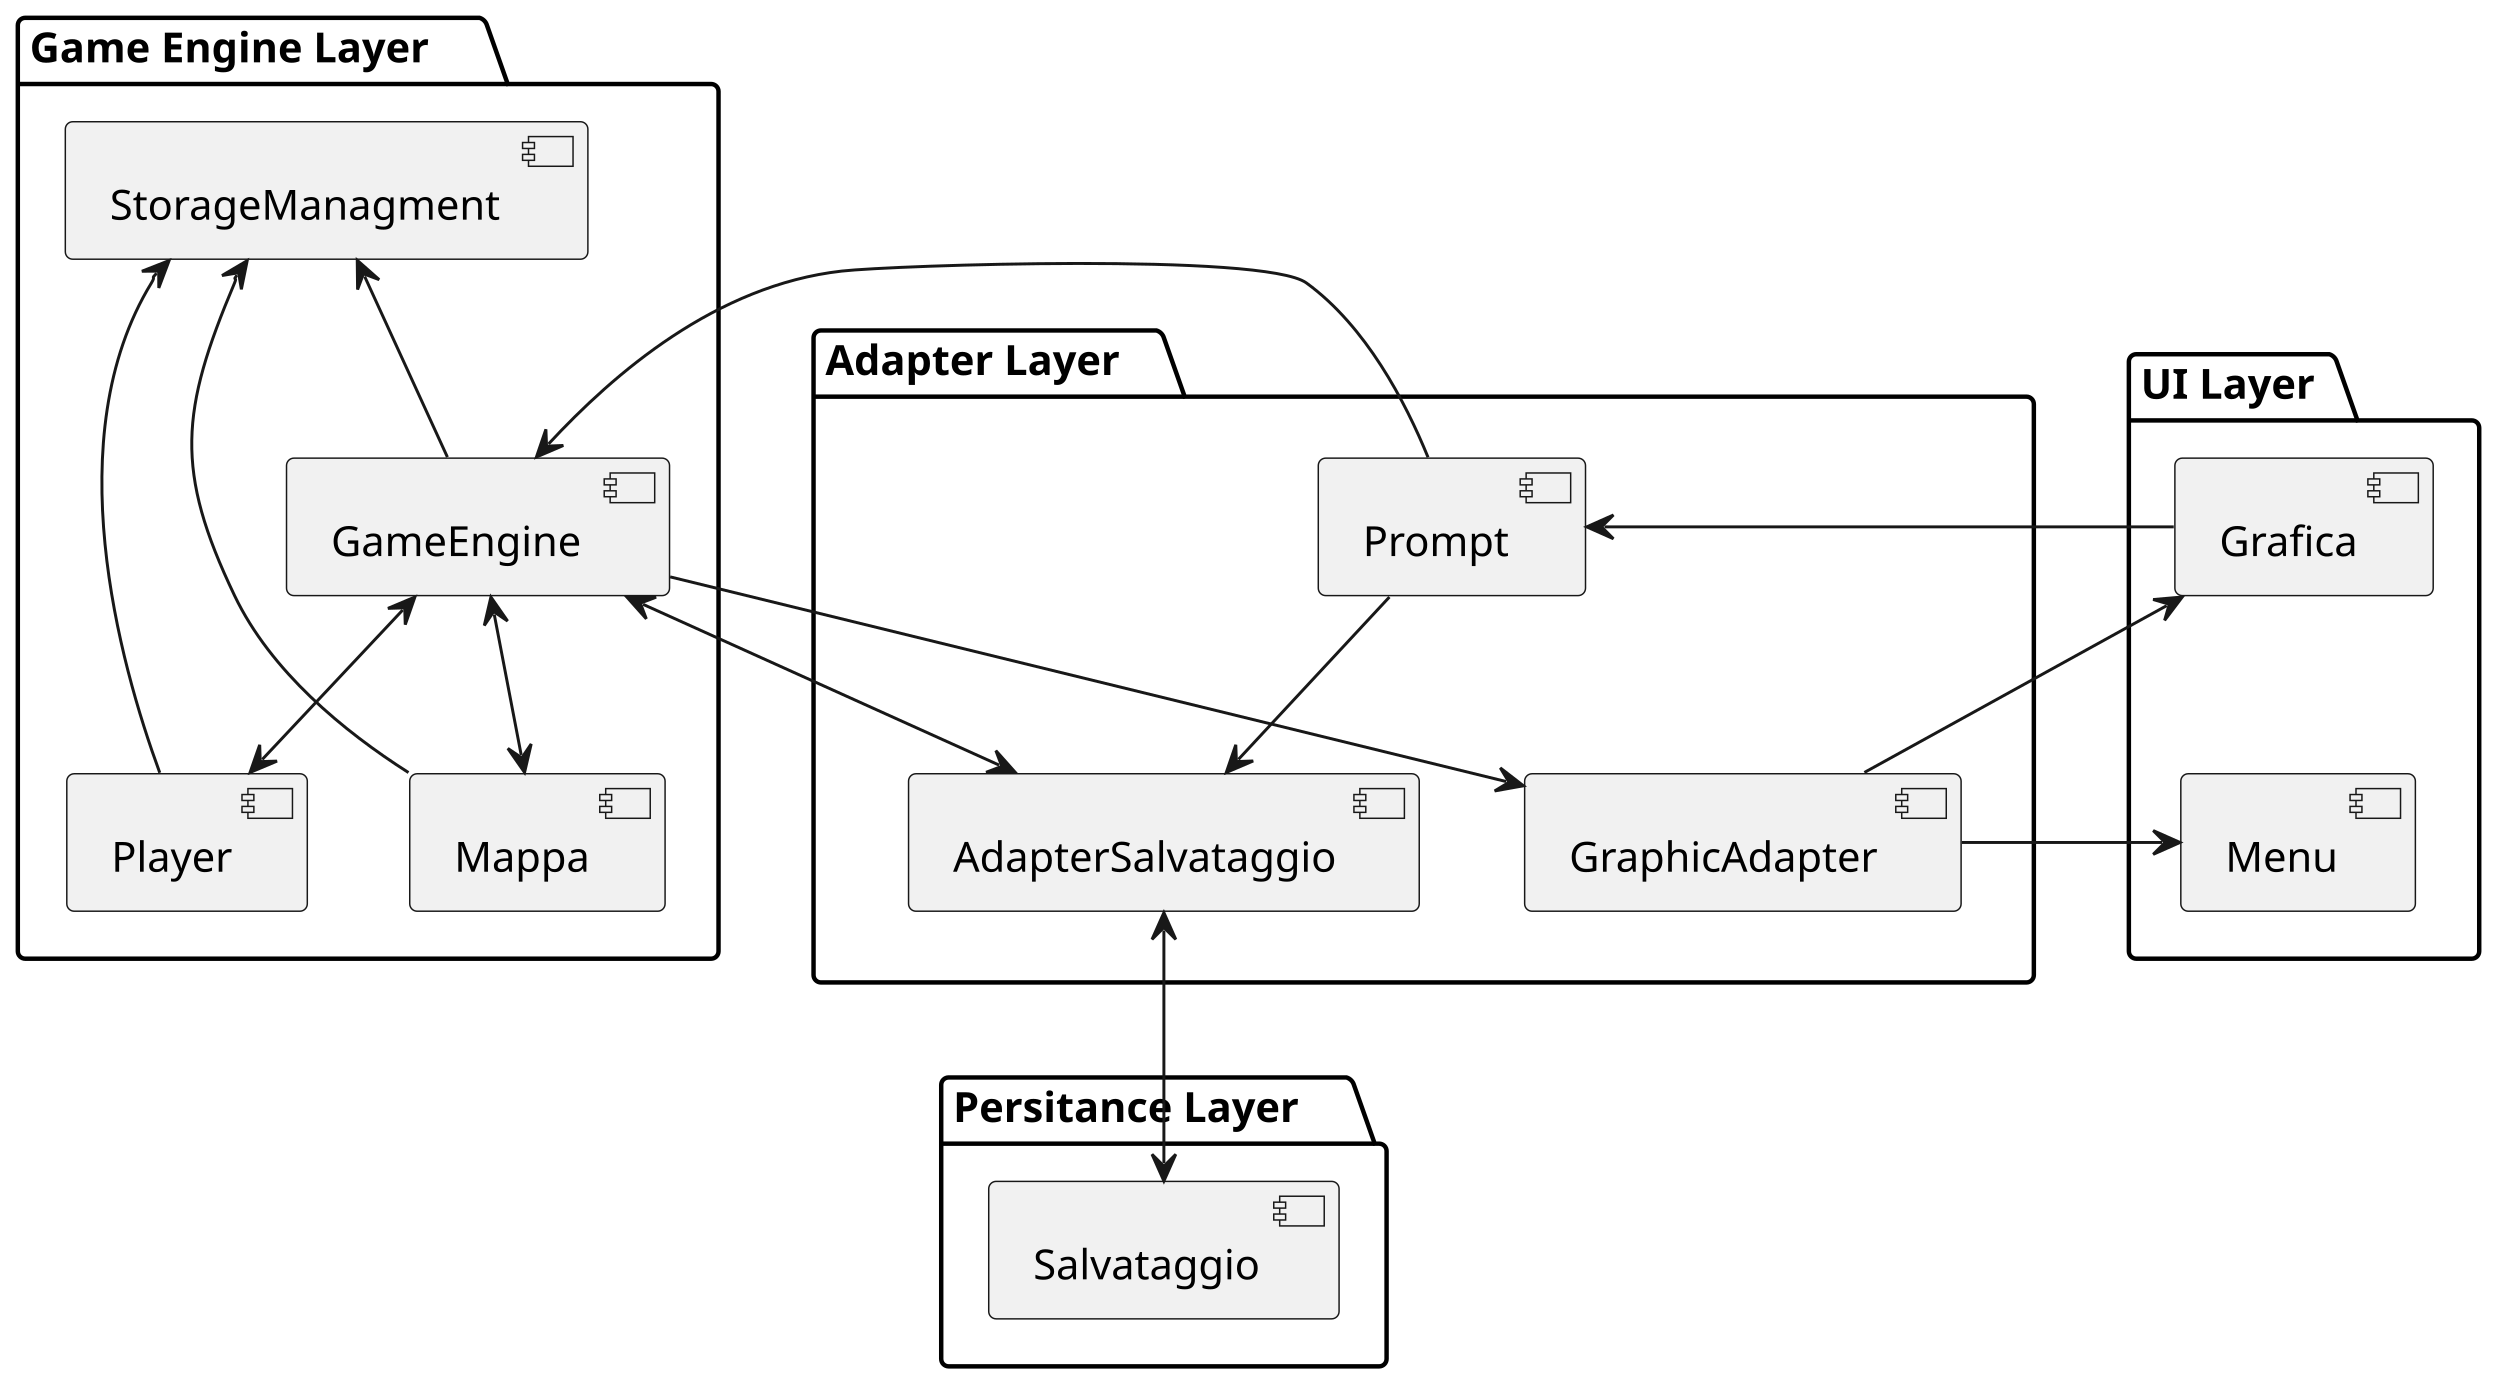
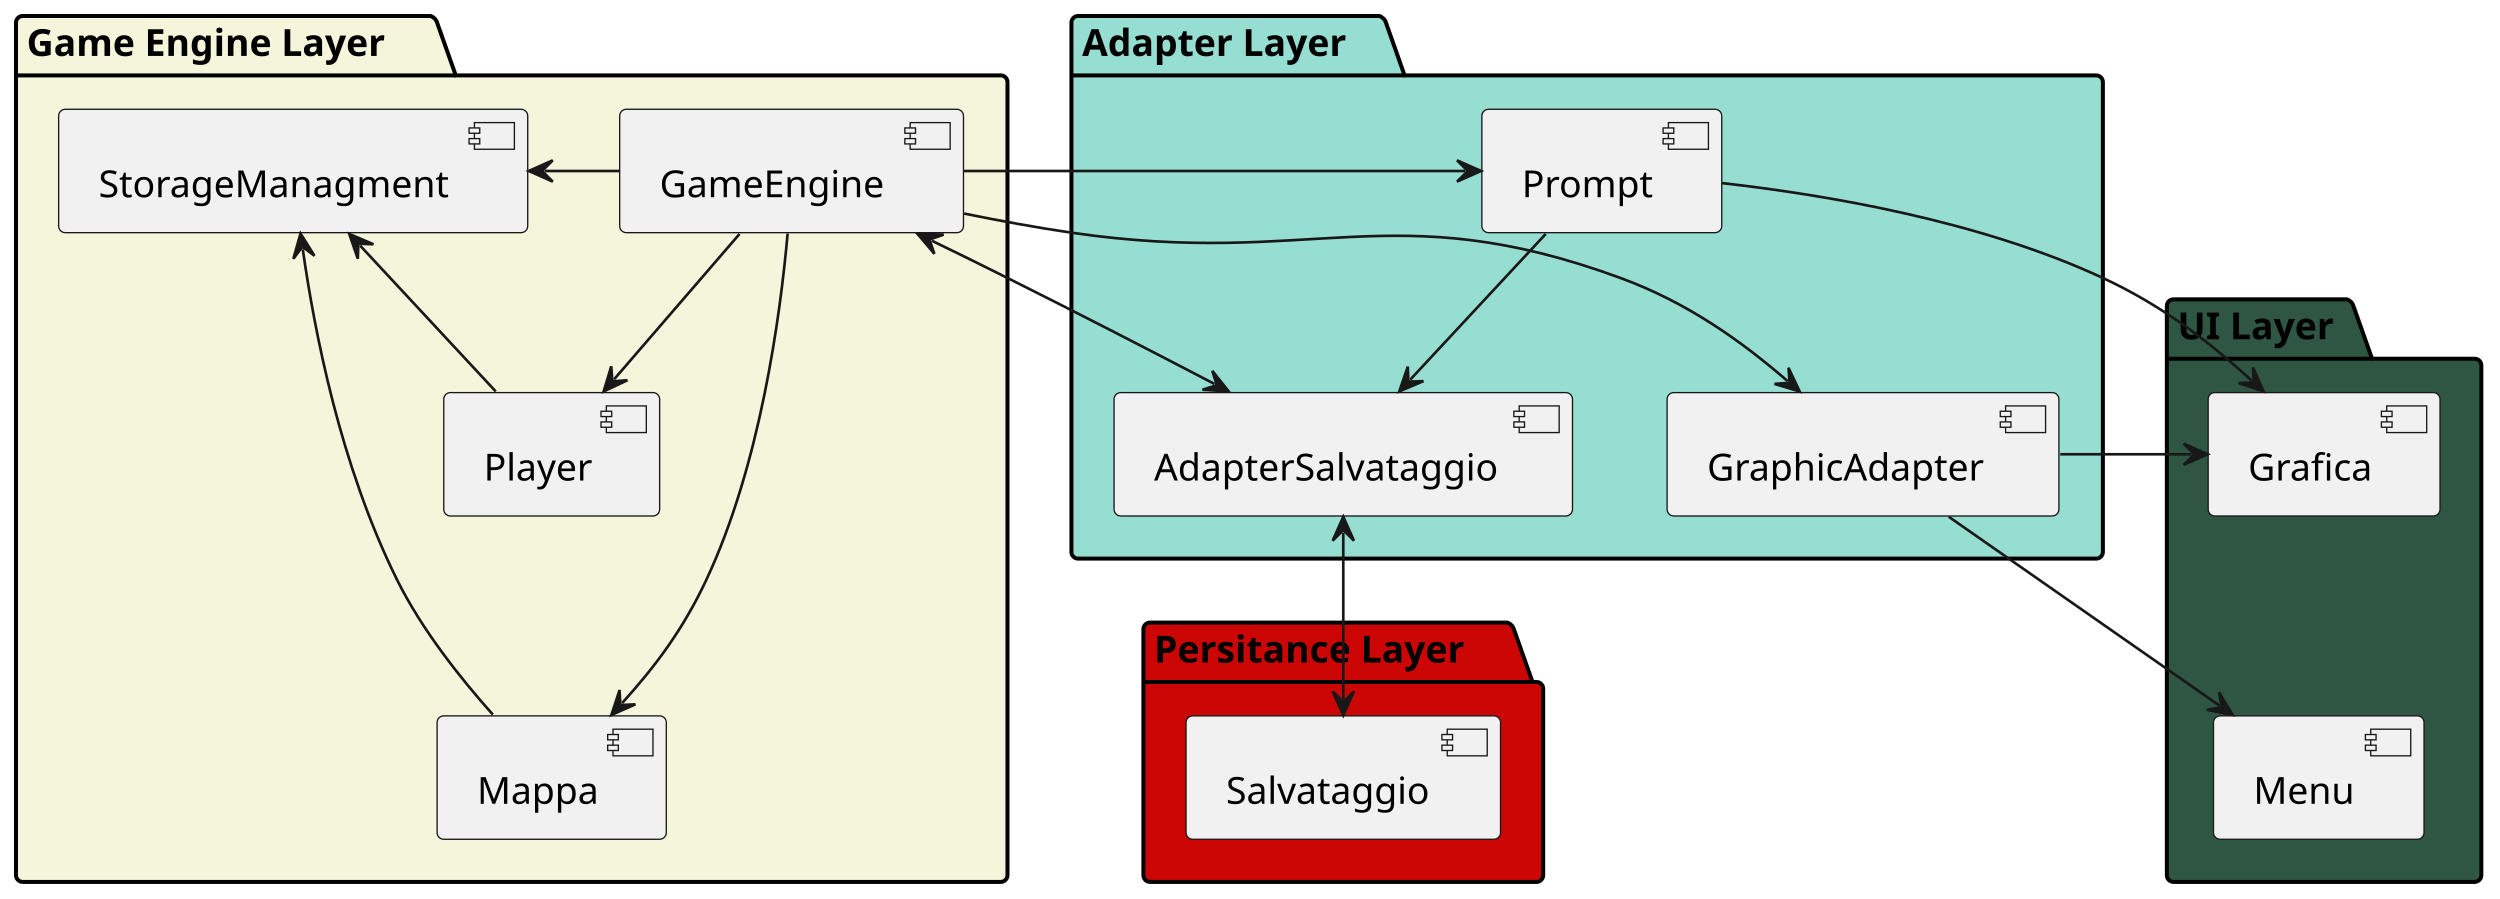
- <svg xmlns="http://www.w3.org/2000/svg" contentStyleType="text/css" height="467px" preserveAspectRatio="none" style="width:842px;height:467px;background:#FFFFFF;" version="1.1" viewBox="0 0 842 467" width="842px" zoomAndPan="magnify">
+ <svg xmlns="http://www.w3.org/2000/svg" contentStyleType="text/css" height="337px" preserveAspectRatio="none" style="width:938px;height:337px;background:#FFFFFF;" version="1.1" viewBox="0 0 938 337" width="938px" zoomAndPan="magnify">
  <defs />
  <g>
    <g id="cluster_UI Layer">
-       <path d="M719.5,119.3 L784.5,119.3 A3.75,3.75 0 0 1 787,121.8 L794,141.597 L832.5,141.597 A2.5,2.5 0 0 1 835,144.097 L835,320.39 A2.5,2.5 0 0 1 832.5,322.89 L719.5,322.89 A2.5,2.5 0 0 1 717,320.39 L717,121.8 A2.5,2.5 0 0 1 719.5,119.3 " fill="none" style="stroke:#000000;stroke-width:1.5;" />
-       <line style="stroke:#000000;stroke-width:1.5;" x1="717" x2="794" y1="141.597" y2="141.597" />
-       <text fill="#000000" font-family="sans-serif" font-size="14" font-weight="bold" lengthAdjust="spacing" textLength="64" x="721" y="134.295">UI Layer</text>
+       <path d="M815.5,112.3 L880.5,112.3 A3.75,3.75 0 0 1 883,114.8 L890,134.597 L928.5,134.597 A2.5,2.5 0 0 1 931,137.097 L931,328.39 A2.5,2.5 0 0 1 928.5,330.89 L815.5,330.89 A2.5,2.5 0 0 1 813,328.39 L813,114.8 A2.5,2.5 0 0 1 815.5,112.3 " fill="#2E5642" style="stroke:#000000;stroke-width:1.5;" />
+       <line style="stroke:#000000;stroke-width:1.5;" x1="813" x2="890" y1="134.597" y2="134.597" />
+       <text fill="#000000" font-family="sans-serif" font-size="14" font-weight="bold" lengthAdjust="spacing" textLength="64" x="817" y="127.295">UI Layer</text>
    </g>
    <g id="cluster_Game Engine Layer">
-       <path d="M8.5,6 L161.5,6 A3.75,3.75 0 0 1 164,8.5 L171,28.297 L239.5,28.297 A2.5,2.5 0 0 1 242,30.797 L242,320.39 A2.5,2.5 0 0 1 239.5,322.89 L8.5,322.89 A2.5,2.5 0 0 1 6,320.39 L6,8.5 A2.5,2.5 0 0 1 8.5,6 " fill="none" style="stroke:#000000;stroke-width:1.5;" />
+       <path d="M8.5,6 L161.5,6 A3.75,3.75 0 0 1 164,8.5 L171,28.297 L375.5,28.297 A2.5,2.5 0 0 1 378,30.797 L378,328.39 A2.5,2.5 0 0 1 375.5,330.89 L8.5,330.89 A2.5,2.5 0 0 1 6,328.39 L6,8.5 A2.5,2.5 0 0 1 8.5,6 " fill="#F5F5DC" style="stroke:#000000;stroke-width:1.5;" />
      <line style="stroke:#000000;stroke-width:1.5;" x1="6" x2="171" y1="28.297" y2="28.297" />
      <text fill="#000000" font-family="sans-serif" font-size="14" font-weight="bold" lengthAdjust="spacing" textLength="152" x="10" y="20.995">Game Engine Layer</text>
    </g>
    <g id="cluster_Adapter Layer">
-       <path d="M276.5,111.3 L389.5,111.3 A3.75,3.75 0 0 1 392,113.8 L399,133.597 L682.5,133.597 A2.5,2.5 0 0 1 685,136.097 L685,328.39 A2.5,2.5 0 0 1 682.5,330.89 L276.5,330.89 A2.5,2.5 0 0 1 274,328.39 L274,113.8 A2.5,2.5 0 0 1 276.5,111.3 " fill="none" style="stroke:#000000;stroke-width:1.5;" />
-       <line style="stroke:#000000;stroke-width:1.5;" x1="274" x2="399" y1="133.597" y2="133.597" />
-       <text fill="#000000" font-family="sans-serif" font-size="14" font-weight="bold" lengthAdjust="spacing" textLength="112" x="278" y="126.295">Adapter Layer</text>
+       <path d="M404.5,6 L517.5,6 A3.75,3.75 0 0 1 520,8.5 L527,28.297 L786.5,28.297 A2.5,2.5 0 0 1 789,30.797 L789,207.09 A2.5,2.5 0 0 1 786.5,209.59 L404.5,209.59 A2.5,2.5 0 0 1 402,207.09 L402,8.5 A2.5,2.5 0 0 1 404.5,6 " fill="#96DED1" style="stroke:#000000;stroke-width:1.5;" />
+       <line style="stroke:#000000;stroke-width:1.5;" x1="402" x2="527" y1="28.297" y2="28.297" />
+       <text fill="#000000" font-family="sans-serif" font-size="14" font-weight="bold" lengthAdjust="spacing" textLength="112" x="406" y="20.995">Adapter Layer</text>
    </g>
    <g id="cluster_Persitance Layer">
-       <path d="M319.5,362.89 L453.5,362.89 A3.75,3.75 0 0 1 456,365.39 L463,385.187 L464.5,385.187 A2.5,2.5 0 0 1 467,387.687 L467,457.69 A2.5,2.5 0 0 1 464.5,460.19 L319.5,460.19 A2.5,2.5 0 0 1 317,457.69 L317,365.39 A2.5,2.5 0 0 1 319.5,362.89 " fill="none" style="stroke:#000000;stroke-width:1.5;" />
-       <line style="stroke:#000000;stroke-width:1.5;" x1="317" x2="463" y1="385.187" y2="385.187" />
-       <text fill="#000000" font-family="sans-serif" font-size="14" font-weight="bold" lengthAdjust="spacing" textLength="133" x="321" y="377.885">Persitance Layer</text>
+       <path d="M431.5,233.59 L565.5,233.59 A3.75,3.75 0 0 1 568,236.09 L575,255.887 L576.5,255.887 A2.5,2.5 0 0 1 579,258.387 L579,328.39 A2.5,2.5 0 0 1 576.5,330.89 L431.5,330.89 A2.5,2.5 0 0 1 429,328.39 L429,236.09 A2.5,2.5 0 0 1 431.5,233.59 " fill="#CC0605" style="stroke:#000000;stroke-width:1.5;" />
+       <line style="stroke:#000000;stroke-width:1.5;" x1="429" x2="575" y1="255.887" y2="255.887" />
+       <text fill="#000000" font-family="sans-serif" font-size="14" font-weight="bold" lengthAdjust="spacing" textLength="133" x="433" y="248.585">Persitance Layer</text>
    </g>
    <g id="elem_Grafica">
-       <rect fill="#F1F1F1" height="46.297" rx="2.5" ry="2.5" style="stroke:#181818;stroke-width:0.5;" width="87" x="732.5" y="154.3" />
-       <rect fill="#F1F1F1" height="10" style="stroke:#181818;stroke-width:0.5;" width="15" x="799.5" y="159.3" />
-       <rect fill="#F1F1F1" height="2" style="stroke:#181818;stroke-width:0.5;" width="4" x="797.5" y="161.3" />
-       <rect fill="#F1F1F1" height="2" style="stroke:#181818;stroke-width:0.5;" width="4" x="797.5" y="165.3" />
-       <text fill="#000000" font-family="sans-serif" font-size="14" lengthAdjust="spacing" textLength="47" x="747.5" y="187.295">Grafica</text>
+       <rect fill="#F1F1F1" height="46.297" rx="2.5" ry="2.5" style="stroke:#181818;stroke-width:0.5;" width="87" x="828.5" y="147.3" />
+       <rect fill="#F1F1F1" height="10" style="stroke:#181818;stroke-width:0.5;" width="15" x="895.5" y="152.3" />
+       <rect fill="#F1F1F1" height="2" style="stroke:#181818;stroke-width:0.5;" width="4" x="893.5" y="154.3" />
+       <rect fill="#F1F1F1" height="2" style="stroke:#181818;stroke-width:0.5;" width="4" x="893.5" y="158.3" />
+       <text fill="#000000" font-family="sans-serif" font-size="14" lengthAdjust="spacing" textLength="47" x="843.5" y="180.295">Grafica</text>
    </g>
    <g id="elem_Menu">
-       <rect fill="#F1F1F1" height="46.297" rx="2.5" ry="2.5" style="stroke:#181818;stroke-width:0.5;" width="79" x="734.5" y="260.6" />
-       <rect fill="#F1F1F1" height="10" style="stroke:#181818;stroke-width:0.5;" width="15" x="793.5" y="265.6" />
-       <rect fill="#F1F1F1" height="2" style="stroke:#181818;stroke-width:0.5;" width="4" x="791.5" y="267.6" />
-       <rect fill="#F1F1F1" height="2" style="stroke:#181818;stroke-width:0.5;" width="4" x="791.5" y="271.6" />
-       <text fill="#000000" font-family="sans-serif" font-size="14" lengthAdjust="spacing" textLength="39" x="749.5" y="293.595">Menu</text>
+       <rect fill="#F1F1F1" height="46.297" rx="2.5" ry="2.5" style="stroke:#181818;stroke-width:0.5;" width="79" x="830.5" y="268.59" />
+       <rect fill="#F1F1F1" height="10" style="stroke:#181818;stroke-width:0.5;" width="15" x="889.5" y="273.59" />
+       <rect fill="#F1F1F1" height="2" style="stroke:#181818;stroke-width:0.5;" width="4" x="887.5" y="275.59" />
+       <rect fill="#F1F1F1" height="2" style="stroke:#181818;stroke-width:0.5;" width="4" x="887.5" y="279.59" />
+       <text fill="#000000" font-family="sans-serif" font-size="14" lengthAdjust="spacing" textLength="39" x="845.5" y="301.585">Menu</text>
    </g>
    <g id="elem_Player">
-       <rect fill="#F1F1F1" height="46.297" rx="2.5" ry="2.5" style="stroke:#181818;stroke-width:0.5;" width="81" x="22.5" y="260.6" />
-       <rect fill="#F1F1F1" height="10" style="stroke:#181818;stroke-width:0.5;" width="15" x="83.5" y="265.6" />
-       <rect fill="#F1F1F1" height="2" style="stroke:#181818;stroke-width:0.5;" width="4" x="81.5" y="267.6" />
-       <rect fill="#F1F1F1" height="2" style="stroke:#181818;stroke-width:0.5;" width="4" x="81.5" y="271.6" />
-       <text fill="#000000" font-family="sans-serif" font-size="14" lengthAdjust="spacing" textLength="41" x="37.5" y="293.595">Player</text>
+       <rect fill="#F1F1F1" height="46.297" rx="2.5" ry="2.5" style="stroke:#181818;stroke-width:0.5;" width="81" x="166.5" y="147.3" />
+       <rect fill="#F1F1F1" height="10" style="stroke:#181818;stroke-width:0.5;" width="15" x="227.5" y="152.3" />
+       <rect fill="#F1F1F1" height="2" style="stroke:#181818;stroke-width:0.5;" width="4" x="225.5" y="154.3" />
+       <rect fill="#F1F1F1" height="2" style="stroke:#181818;stroke-width:0.5;" width="4" x="225.5" y="158.3" />
+       <text fill="#000000" font-family="sans-serif" font-size="14" lengthAdjust="spacing" textLength="41" x="181.5" y="180.295">Player</text>
    </g>
    <g id="elem_Mappa">
-       <rect fill="#F1F1F1" height="46.297" rx="2.5" ry="2.5" style="stroke:#181818;stroke-width:0.5;" width="86" x="138" y="260.6" />
-       <rect fill="#F1F1F1" height="10" style="stroke:#181818;stroke-width:0.5;" width="15" x="204" y="265.6" />
-       <rect fill="#F1F1F1" height="2" style="stroke:#181818;stroke-width:0.5;" width="4" x="202" y="267.6" />
-       <rect fill="#F1F1F1" height="2" style="stroke:#181818;stroke-width:0.5;" width="4" x="202" y="271.6" />
-       <text fill="#000000" font-family="sans-serif" font-size="14" lengthAdjust="spacing" textLength="46" x="153" y="293.595">Mappa</text>
+       <rect fill="#F1F1F1" height="46.297" rx="2.5" ry="2.5" style="stroke:#181818;stroke-width:0.5;" width="86" x="164" y="268.59" />
+       <rect fill="#F1F1F1" height="10" style="stroke:#181818;stroke-width:0.5;" width="15" x="230" y="273.59" />
+       <rect fill="#F1F1F1" height="2" style="stroke:#181818;stroke-width:0.5;" width="4" x="228" y="275.59" />
+       <rect fill="#F1F1F1" height="2" style="stroke:#181818;stroke-width:0.5;" width="4" x="228" y="279.59" />
+       <text fill="#000000" font-family="sans-serif" font-size="14" lengthAdjust="spacing" textLength="46" x="179" y="301.585">Mappa</text>
    </g>
    <g id="elem_GameEngine">
-       <rect fill="#F1F1F1" height="46.297" rx="2.5" ry="2.5" style="stroke:#181818;stroke-width:0.5;" width="129" x="96.5" y="154.3" />
-       <rect fill="#F1F1F1" height="10" style="stroke:#181818;stroke-width:0.5;" width="15" x="205.5" y="159.3" />
-       <rect fill="#F1F1F1" height="2" style="stroke:#181818;stroke-width:0.5;" width="4" x="203.5" y="161.3" />
-       <rect fill="#F1F1F1" height="2" style="stroke:#181818;stroke-width:0.5;" width="4" x="203.5" y="165.3" />
-       <text fill="#000000" font-family="sans-serif" font-size="14" lengthAdjust="spacing" textLength="89" x="111.5" y="187.295">GameEngine</text>
+       <rect fill="#F1F1F1" height="46.297" rx="2.5" ry="2.5" style="stroke:#181818;stroke-width:0.5;" width="129" x="232.5" y="41" />
+       <rect fill="#F1F1F1" height="10" style="stroke:#181818;stroke-width:0.5;" width="15" x="341.5" y="46" />
+       <rect fill="#F1F1F1" height="2" style="stroke:#181818;stroke-width:0.5;" width="4" x="339.5" y="48" />
+       <rect fill="#F1F1F1" height="2" style="stroke:#181818;stroke-width:0.5;" width="4" x="339.5" y="52" />
+       <text fill="#000000" font-family="sans-serif" font-size="14" lengthAdjust="spacing" textLength="89" x="247.5" y="73.995">GameEngine</text>
    </g>
    <g id="elem_StorageManagment">
      <rect fill="#F1F1F1" height="46.297" rx="2.5" ry="2.5" style="stroke:#181818;stroke-width:0.5;" width="176" x="22" y="41" />
      <rect fill="#F1F1F1" height="10" style="stroke:#181818;stroke-width:0.5;" width="15" x="178" y="46" />
      <rect fill="#F1F1F1" height="2" style="stroke:#181818;stroke-width:0.5;" width="4" x="176" y="48" />
      <rect fill="#F1F1F1" height="2" style="stroke:#181818;stroke-width:0.5;" width="4" x="176" y="52" />
      <text fill="#000000" font-family="sans-serif" font-size="14" lengthAdjust="spacing" textLength="136" x="37" y="73.995">StorageManagment</text>
    </g>
    <g id="elem_Prompt">
-       <rect fill="#F1F1F1" height="46.297" rx="2.5" ry="2.5" style="stroke:#181818;stroke-width:0.5;" width="90" x="444" y="154.3" />
-       <rect fill="#F1F1F1" height="10" style="stroke:#181818;stroke-width:0.5;" width="15" x="514" y="159.3" />
-       <rect fill="#F1F1F1" height="2" style="stroke:#181818;stroke-width:0.5;" width="4" x="512" y="161.3" />
-       <rect fill="#F1F1F1" height="2" style="stroke:#181818;stroke-width:0.5;" width="4" x="512" y="165.3" />
-       <text fill="#000000" font-family="sans-serif" font-size="14" lengthAdjust="spacing" textLength="50" x="459" y="187.295">Prompt</text>
+       <rect fill="#F1F1F1" height="46.297" rx="2.5" ry="2.5" style="stroke:#181818;stroke-width:0.5;" width="90" x="556" y="41" />
+       <rect fill="#F1F1F1" height="10" style="stroke:#181818;stroke-width:0.5;" width="15" x="626" y="46" />
+       <rect fill="#F1F1F1" height="2" style="stroke:#181818;stroke-width:0.5;" width="4" x="624" y="48" />
+       <rect fill="#F1F1F1" height="2" style="stroke:#181818;stroke-width:0.5;" width="4" x="624" y="52" />
+       <text fill="#000000" font-family="sans-serif" font-size="14" lengthAdjust="spacing" textLength="50" x="571" y="73.995">Prompt</text>
    </g>
    <g id="elem_GraphicAdapter">
-       <rect fill="#F1F1F1" height="46.297" rx="2.5" ry="2.5" style="stroke:#181818;stroke-width:0.5;" width="147" x="513.5" y="260.6" />
-       <rect fill="#F1F1F1" height="10" style="stroke:#181818;stroke-width:0.5;" width="15" x="640.5" y="265.6" />
-       <rect fill="#F1F1F1" height="2" style="stroke:#181818;stroke-width:0.5;" width="4" x="638.5" y="267.6" />
-       <rect fill="#F1F1F1" height="2" style="stroke:#181818;stroke-width:0.5;" width="4" x="638.5" y="271.6" />
-       <text fill="#000000" font-family="sans-serif" font-size="14" lengthAdjust="spacing" textLength="107" x="528.5" y="293.595">GraphicAdapter</text>
+       <rect fill="#F1F1F1" height="46.297" rx="2.5" ry="2.5" style="stroke:#181818;stroke-width:0.5;" width="147" x="625.5" y="147.3" />
+       <rect fill="#F1F1F1" height="10" style="stroke:#181818;stroke-width:0.5;" width="15" x="752.5" y="152.3" />
+       <rect fill="#F1F1F1" height="2" style="stroke:#181818;stroke-width:0.5;" width="4" x="750.5" y="154.3" />
+       <rect fill="#F1F1F1" height="2" style="stroke:#181818;stroke-width:0.5;" width="4" x="750.5" y="158.3" />
+       <text fill="#000000" font-family="sans-serif" font-size="14" lengthAdjust="spacing" textLength="107" x="640.5" y="180.295">GraphicAdapter</text>
    </g>
    <g id="elem_AdapterSalvataggio">
-       <rect fill="#F1F1F1" height="46.297" rx="2.5" ry="2.5" style="stroke:#181818;stroke-width:0.5;" width="172" x="306" y="260.6" />
-       <rect fill="#F1F1F1" height="10" style="stroke:#181818;stroke-width:0.5;" width="15" x="458" y="265.6" />
-       <rect fill="#F1F1F1" height="2" style="stroke:#181818;stroke-width:0.5;" width="4" x="456" y="267.6" />
-       <rect fill="#F1F1F1" height="2" style="stroke:#181818;stroke-width:0.5;" width="4" x="456" y="271.6" />
-       <text fill="#000000" font-family="sans-serif" font-size="14" lengthAdjust="spacing" textLength="132" x="321" y="293.595">AdapterSalvataggio</text>
+       <rect fill="#F1F1F1" height="46.297" rx="2.5" ry="2.5" style="stroke:#181818;stroke-width:0.5;" width="172" x="418" y="147.3" />
+       <rect fill="#F1F1F1" height="10" style="stroke:#181818;stroke-width:0.5;" width="15" x="570" y="152.3" />
+       <rect fill="#F1F1F1" height="2" style="stroke:#181818;stroke-width:0.5;" width="4" x="568" y="154.3" />
+       <rect fill="#F1F1F1" height="2" style="stroke:#181818;stroke-width:0.5;" width="4" x="568" y="158.3" />
+       <text fill="#000000" font-family="sans-serif" font-size="14" lengthAdjust="spacing" textLength="132" x="433" y="180.295">AdapterSalvataggio</text>
    </g>
    <g id="elem_Salvataggio">
-       <rect fill="#F1F1F1" height="46.297" rx="2.5" ry="2.5" style="stroke:#181818;stroke-width:0.5;" width="118" x="333" y="397.89" />
-       <rect fill="#F1F1F1" height="10" style="stroke:#181818;stroke-width:0.5;" width="15" x="431" y="402.89" />
-       <rect fill="#F1F1F1" height="2" style="stroke:#181818;stroke-width:0.5;" width="4" x="429" y="404.89" />
-       <rect fill="#F1F1F1" height="2" style="stroke:#181818;stroke-width:0.5;" width="4" x="429" y="408.89" />
-       <text fill="#000000" font-family="sans-serif" font-size="14" lengthAdjust="spacing" textLength="78" x="348" y="430.885">Salvataggio</text>
+       <rect fill="#F1F1F1" height="46.297" rx="2.5" ry="2.5" style="stroke:#181818;stroke-width:0.5;" width="118" x="445" y="268.59" />
+       <rect fill="#F1F1F1" height="10" style="stroke:#181818;stroke-width:0.5;" width="15" x="543" y="273.59" />
+       <rect fill="#F1F1F1" height="2" style="stroke:#181818;stroke-width:0.5;" width="4" x="541" y="275.59" />
+       <rect fill="#F1F1F1" height="2" style="stroke:#181818;stroke-width:0.5;" width="4" x="541" y="279.59" />
+       <text fill="#000000" font-family="sans-serif" font-size="14" lengthAdjust="spacing" textLength="78" x="460" y="301.585">Salvataggio</text>
    </g>
    <g id="link_GameEngine_Mappa">
-       <path d="M166.469,206.973 C169.819,224.463 172.191,236.787 175.541,254.267 " fill="none" id="GameEngine-Mappa" style="stroke:#181818;stroke-width:1.0;" />
-       <polygon fill="#181818" points="165.34,201.08,163.105,210.672,166.281,205.991,170.962,209.167,165.34,201.08" style="stroke:#181818;stroke-width:1.0;" />
-       <polygon fill="#181818" points="176.67,260.16,178.905,250.568,175.729,255.249,171.048,252.074,176.67,260.16" style="stroke:#181818;stroke-width:1.0;" />
+       <path d="M295.52,87.62 C292.8,118.29 285.27,174.38 265,217.59 C256.19,236.37 245.716,250.212 233.416,263.801 " fill="none" id="GameEngine-to-Mappa" style="stroke:#181818;stroke-width:1.0;" />
+       <polygon fill="#181818" points="229.39,268.25,238.395,264.261,232.745,264.543,232.464,258.893,229.39,268.25" style="stroke:#181818;stroke-width:1.0;" />
    </g>
    <g id="link_GameEngine_Player">
-       <path d="M135.631,205.452 C119.191,222.942 104.759,238.308 88.329,255.788 " fill="none" id="GameEngine-Player" style="stroke:#181818;stroke-width:1.0;" />
-       <polygon fill="#181818" points="139.74,201.08,130.661,204.898,136.315,204.723,136.49,210.377,139.74,201.08" style="stroke:#181818;stroke-width:1.0;" />
-       <polygon fill="#181818" points="84.22,260.16,93.299,256.342,87.644,256.517,87.469,250.863,84.22,260.16" style="stroke:#181818;stroke-width:1.0;" />
+       <path d="M277.47,87.78 C262.38,105.27 245.501,124.838 230.411,142.318 " fill="none" id="GameEngine-to-Player" style="stroke:#181818;stroke-width:1.0;" />
+       <polygon fill="#181818" points="226.49,146.86,235.399,142.661,229.757,143.075,229.343,137.434,226.49,146.86" style="stroke:#181818;stroke-width:1.0;" />
    </g>
    <g id="link_StorageManagment_Player">
-       <path d="M52.745,92.031 C50.485,94.32 52.68,92.55 51,95.3 C19.25,147.17 40.13,222.95 53.81,260.27 " fill="none" id="StorageManagment-backto-Player" style="stroke:#181818;stroke-width:1.0;" />
-       <polygon fill="#181818" points="56.96,87.76,47.791,91.356,53.448,91.319,53.485,96.975,56.96,87.76" style="stroke:#181818;stroke-width:1.0;" />
+       <path d="M135.137,92.173 C151.407,109.663 169.73,129.38 185.99,146.86 " fill="none" id="StorageManagment-backto-Player" style="stroke:#181818;stroke-width:1.0;" />
+       <polygon fill="#181818" points="131.05,87.78,134.251,97.094,134.456,91.441,140.109,91.645,131.05,87.78" style="stroke:#181818;stroke-width:1.0;" />
    </g>
    <g id="link_StorageManagment_Mappa">
-       <path d="M79.776,92.675 C78.087,95.045 80.11,92.67 79,95.3 C60.79,138.41 58.8,158.38 79,200.6 C91.22,226.13 115.68,246.26 137.58,260.2 " fill="none" id="StorageManagment-backto-Mappa" style="stroke:#181818;stroke-width:1.0;" />
-       <polygon fill="#181818" points="83.26,87.79,74.778,92.795,80.357,91.861,81.291,97.44,83.26,87.79" style="stroke:#181818;stroke-width:1.0;" />
+       <path d="M113.602,93.559 C118.002,124.239 127.58,174.4 149,217.59 C158.22,236.18 172.72,254.46 184.91,268.11 " fill="none" id="StorageManagment-backto-Mappa" style="stroke:#181818;stroke-width:1.0;" />
+       <polygon fill="#181818" points="112.75,87.62,110.068,97.097,113.46,92.569,117.987,95.961,112.75,87.62" style="stroke:#181818;stroke-width:1.0;" />
    </g>
-     <g id="link_StorageManagment_GameEngine">
-       <path d="M122.82,93.124 C131.67,112.434 141.85,134.66 150.69,153.96 " fill="none" id="StorageManagment-backto-GameEngine" style="stroke:#181818;stroke-width:1.0;" />
-       <polygon fill="#181818" points="120.32,87.67,120.433,97.518,122.403,92.215,127.706,94.185,120.32,87.67" style="stroke:#181818;stroke-width:1.0;" />
+     <g id="link_GameEngine_StorageManagment">
+       <path d="M232.29,64.15 C220.99,64.15 215.69,64.15 204.39,64.15 " fill="none" id="GameEngine-to-StorageManagment" style="stroke:#181818;stroke-width:1.0;" />
+       <polygon fill="#181818" points="198.39,64.15,207.39,68.15,203.39,64.15,207.39,60.15,198.39,64.15" style="stroke:#181818;stroke-width:1.0;" />
    </g>
-     <g id="link_Grafica_Prompt">
-       <path d="M732.12,177.45 C666.21,177.45 606.31,177.45 540.4,177.45 " fill="none" id="Grafica-to-Prompt" style="stroke:#181818;stroke-width:1.0;" />
-       <polygon fill="#181818" points="534.4,177.45,543.4,181.45,539.4,177.45,543.4,173.45,534.4,177.45" style="stroke:#181818;stroke-width:1.0;" />
+     <g id="link_Prompt_Grafica">
+       <path d="M646.12,68.7 C685.39,73.13 743.05,82.92 789,104.3 C811.59,114.8 829.17,128.484 844.85,142.804 " fill="none" id="Prompt-to-Grafica" style="stroke:#181818;stroke-width:1.0;" />
+       <polygon fill="#181818" points="849.28,146.85,845.332,137.827,845.588,143.478,839.937,143.734,849.28,146.85" style="stroke:#181818;stroke-width:1.0;" />
    </g>
-     <g id="link_Prompt_GameEngine">
-       <path d="M480.96,154.02 C473.33,135.29 460.01,109.85 440,95.3 C425.93,85.07 300.78,89.35 283.5,91.3 C241.13,96.08 206.85,125.691 184.75,149.521 " fill="none" id="Prompt-to-GameEngine" style="stroke:#181818;stroke-width:1.0;" />
-       <polygon fill="#181818" points="180.67,153.92,189.723,150.041,184.07,150.254,183.857,144.601,180.67,153.92" style="stroke:#181818;stroke-width:1.0;" />
+     <g id="link_GameEngine_Prompt">
+       <path d="M361.72,64.15 C426.37,64.15 485.02,64.15 549.67,64.15 " fill="none" id="GameEngine-to-Prompt" style="stroke:#181818;stroke-width:1.0;" />
+       <polygon fill="#181818" points="555.67,64.15,546.67,60.15,550.67,64.15,546.67,68.15,555.67,64.15" style="stroke:#181818;stroke-width:1.0;" />
    </g>
    <g id="link_GameEngine_GraphicAdapter">
-       <path d="M225.7,194.29 C302.98,213.21 426.122,243.353 507.262,263.223 " fill="none" id="GameEngine-to-GraphicAdapter" style="stroke:#181818;stroke-width:1.0;" />
-       <polygon fill="#181818" points="513.09,264.65,505.3,258.624,508.233,263.461,503.397,266.394,513.09,264.65" style="stroke:#181818;stroke-width:1.0;" />
+       <path d="M361.74,80.13 C375.01,82.83 388.91,85.38 402,87.3 C492.9,100.58 521.76,72.64 608,104.3 C633.35,113.6 653.458,128.09 670.698,142.97 " fill="none" id="GameEngine-to-GraphicAdapter" style="stroke:#181818;stroke-width:1.0;" />
+       <polygon fill="#181818" points="675.24,146.89,671.04,137.981,671.455,143.623,665.813,144.038,675.24,146.89" style="stroke:#181818;stroke-width:1.0;" />
    </g>
    <g id="link_Prompt_AdapterSalvataggio">
-       <path d="M467.95,201.08 C451.68,218.57 433.357,238.287 417.097,255.767 " fill="none" id="Prompt-to-AdapterSalvataggio" style="stroke:#181818;stroke-width:1.0;" />
-       <polygon fill="#181818" points="413.01,260.16,422.069,256.295,416.416,256.499,416.211,250.846,413.01,260.16" style="stroke:#181818;stroke-width:1.0;" />
+       <path d="M579.95,87.78 C563.68,105.27 545.357,124.987 529.097,142.467 " fill="none" id="Prompt-to-AdapterSalvataggio" style="stroke:#181818;stroke-width:1.0;" />
+       <polygon fill="#181818" points="525.01,146.86,534.069,142.995,528.415,143.199,528.211,137.546,525.01,146.86" style="stroke:#181818;stroke-width:1.0;" />
    </g>
    <g id="link_GraphicAdapter_Grafica">
-       <path d="M627.93,260.16 C659.61,242.68 698.037,221.469 729.737,203.978 " fill="none" id="GraphicAdapter-to-Grafica" style="stroke:#181818;stroke-width:1.0;" />
-       <polygon fill="#181818" points="734.99,201.08,725.178,201.925,730.612,203.495,729.042,208.93,734.99,201.08" style="stroke:#181818;stroke-width:1.0;" />
+       <path d="M773,170.44 C791.43,170.44 803.87,170.44 822.3,170.44 " fill="none" id="GraphicAdapter-to-Grafica" style="stroke:#181818;stroke-width:1.0;" />
+       <polygon fill="#181818" points="828.3,170.44,819.3,166.44,823.3,170.44,819.3,174.44,828.3,170.44" style="stroke:#181818;stroke-width:1.0;" />
    </g>
    <g id="link_GraphicAdapter_Menu">
-       <path d="M660.78,283.74 C685.25,283.74 703.72,283.74 728.2,283.74 " fill="none" id="GraphicAdapter-to-Menu" style="stroke:#181818;stroke-width:1.0;" />
-       <polygon fill="#181818" points="734.2,283.74,725.2,279.74,729.2,283.74,725.2,287.74,734.2,283.74" style="stroke:#181818;stroke-width:1.0;" />
+       <path d="M731.16,193.88 C761.64,215.14 802.249,243.477 832.769,264.767 " fill="none" id="GraphicAdapter-to-Menu" style="stroke:#181818;stroke-width:1.0;" />
+       <polygon fill="#181818" points="837.69,268.2,832.597,259.77,833.589,265.339,828.02,266.332,837.69,268.2" style="stroke:#181818;stroke-width:1.0;" />
    </g>
    <g id="link_AdapterSalvataggio_Salvataggio">
-       <path d="M392,313.39 C392,338.52 392,366.8 392,391.77 " fill="none" id="AdapterSalvataggio-Salvataggio" style="stroke:#181818;stroke-width:1.0;" />
-       <polygon fill="#181818" points="392,307.39,388,316.39,392,312.39,396,316.39,392,307.39" style="stroke:#181818;stroke-width:1.0;" />
-       <polygon fill="#181818" points="392,397.77,396,388.77,392,392.77,388,388.77,392,397.77" style="stroke:#181818;stroke-width:1.0;" />
+       <path d="M504,199.88 C504,221.21 504,241.11 504,262.4 " fill="none" id="AdapterSalvataggio-Salvataggio" style="stroke:#181818;stroke-width:1.0;" />
+       <polygon fill="#181818" points="504,193.88,500,202.88,504,198.88,508,202.88,504,193.88" style="stroke:#181818;stroke-width:1.0;" />
+       <polygon fill="#181818" points="504,268.4,508,259.4,504,263.4,500,259.4,504,268.4" style="stroke:#181818;stroke-width:1.0;" />
    </g>
    <g id="link_AdapterSalvataggio_GameEngine">
-       <path d="M336.501,257.691 C297.781,240.211 255.339,221.038 216.589,203.548 " fill="none" id="AdapterSalvataggio-GameEngine" style="stroke:#181818;stroke-width:1.0;" />
-       <polygon fill="#181818" points="341.97,260.16,335.413,252.811,337.413,258.103,332.121,260.103,341.97,260.16" style="stroke:#181818;stroke-width:1.0;" />
-       <polygon fill="#181818" points="211.12,201.08,217.678,208.428,215.677,203.137,220.969,201.137,211.12,201.08" style="stroke:#181818;stroke-width:1.0;" />
+       <path d="M455.671,144.064 C431.391,131.394 405.75,118.17 378,104.3 C367.1,98.85 360.732,95.691 349.622,90.321 " fill="none" id="AdapterSalvataggio-GameEngine" style="stroke:#181818;stroke-width:1.0;" />
+       <polygon fill="#181818" points="460.99,146.84,454.861,139.13,456.557,144.527,451.161,146.223,460.99,146.84" style="stroke:#181818;stroke-width:1.0;" />
+       <polygon fill="#181818" points="344.22,87.71,350.582,95.228,348.722,89.886,354.064,88.025,344.22,87.71" style="stroke:#181818;stroke-width:1.0;" />
    </g>
  </g>
</svg>
